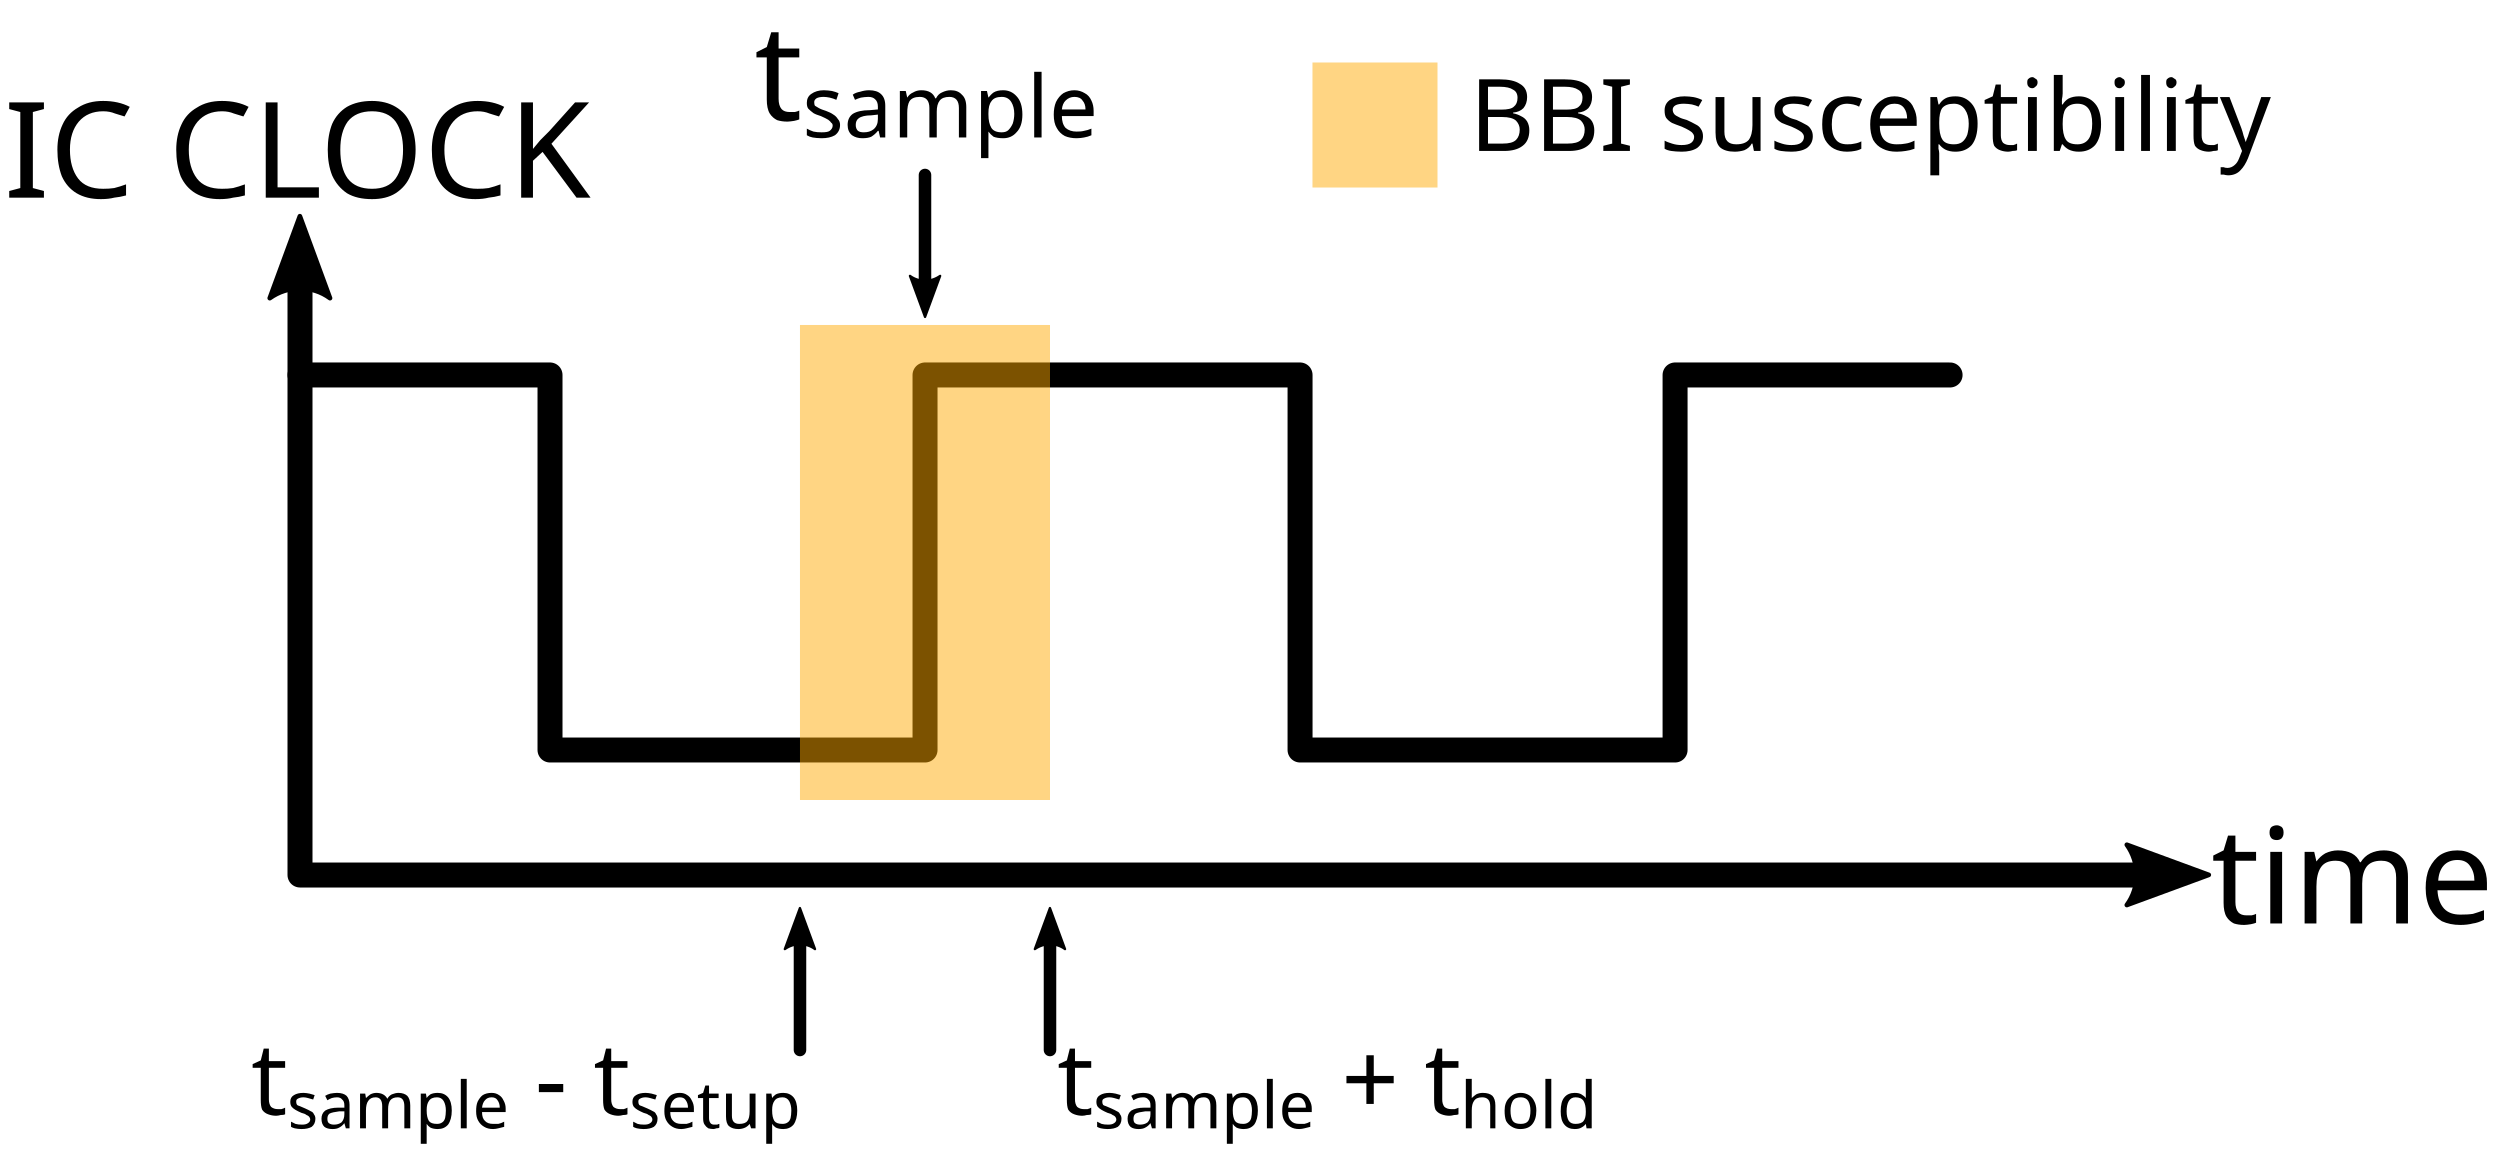
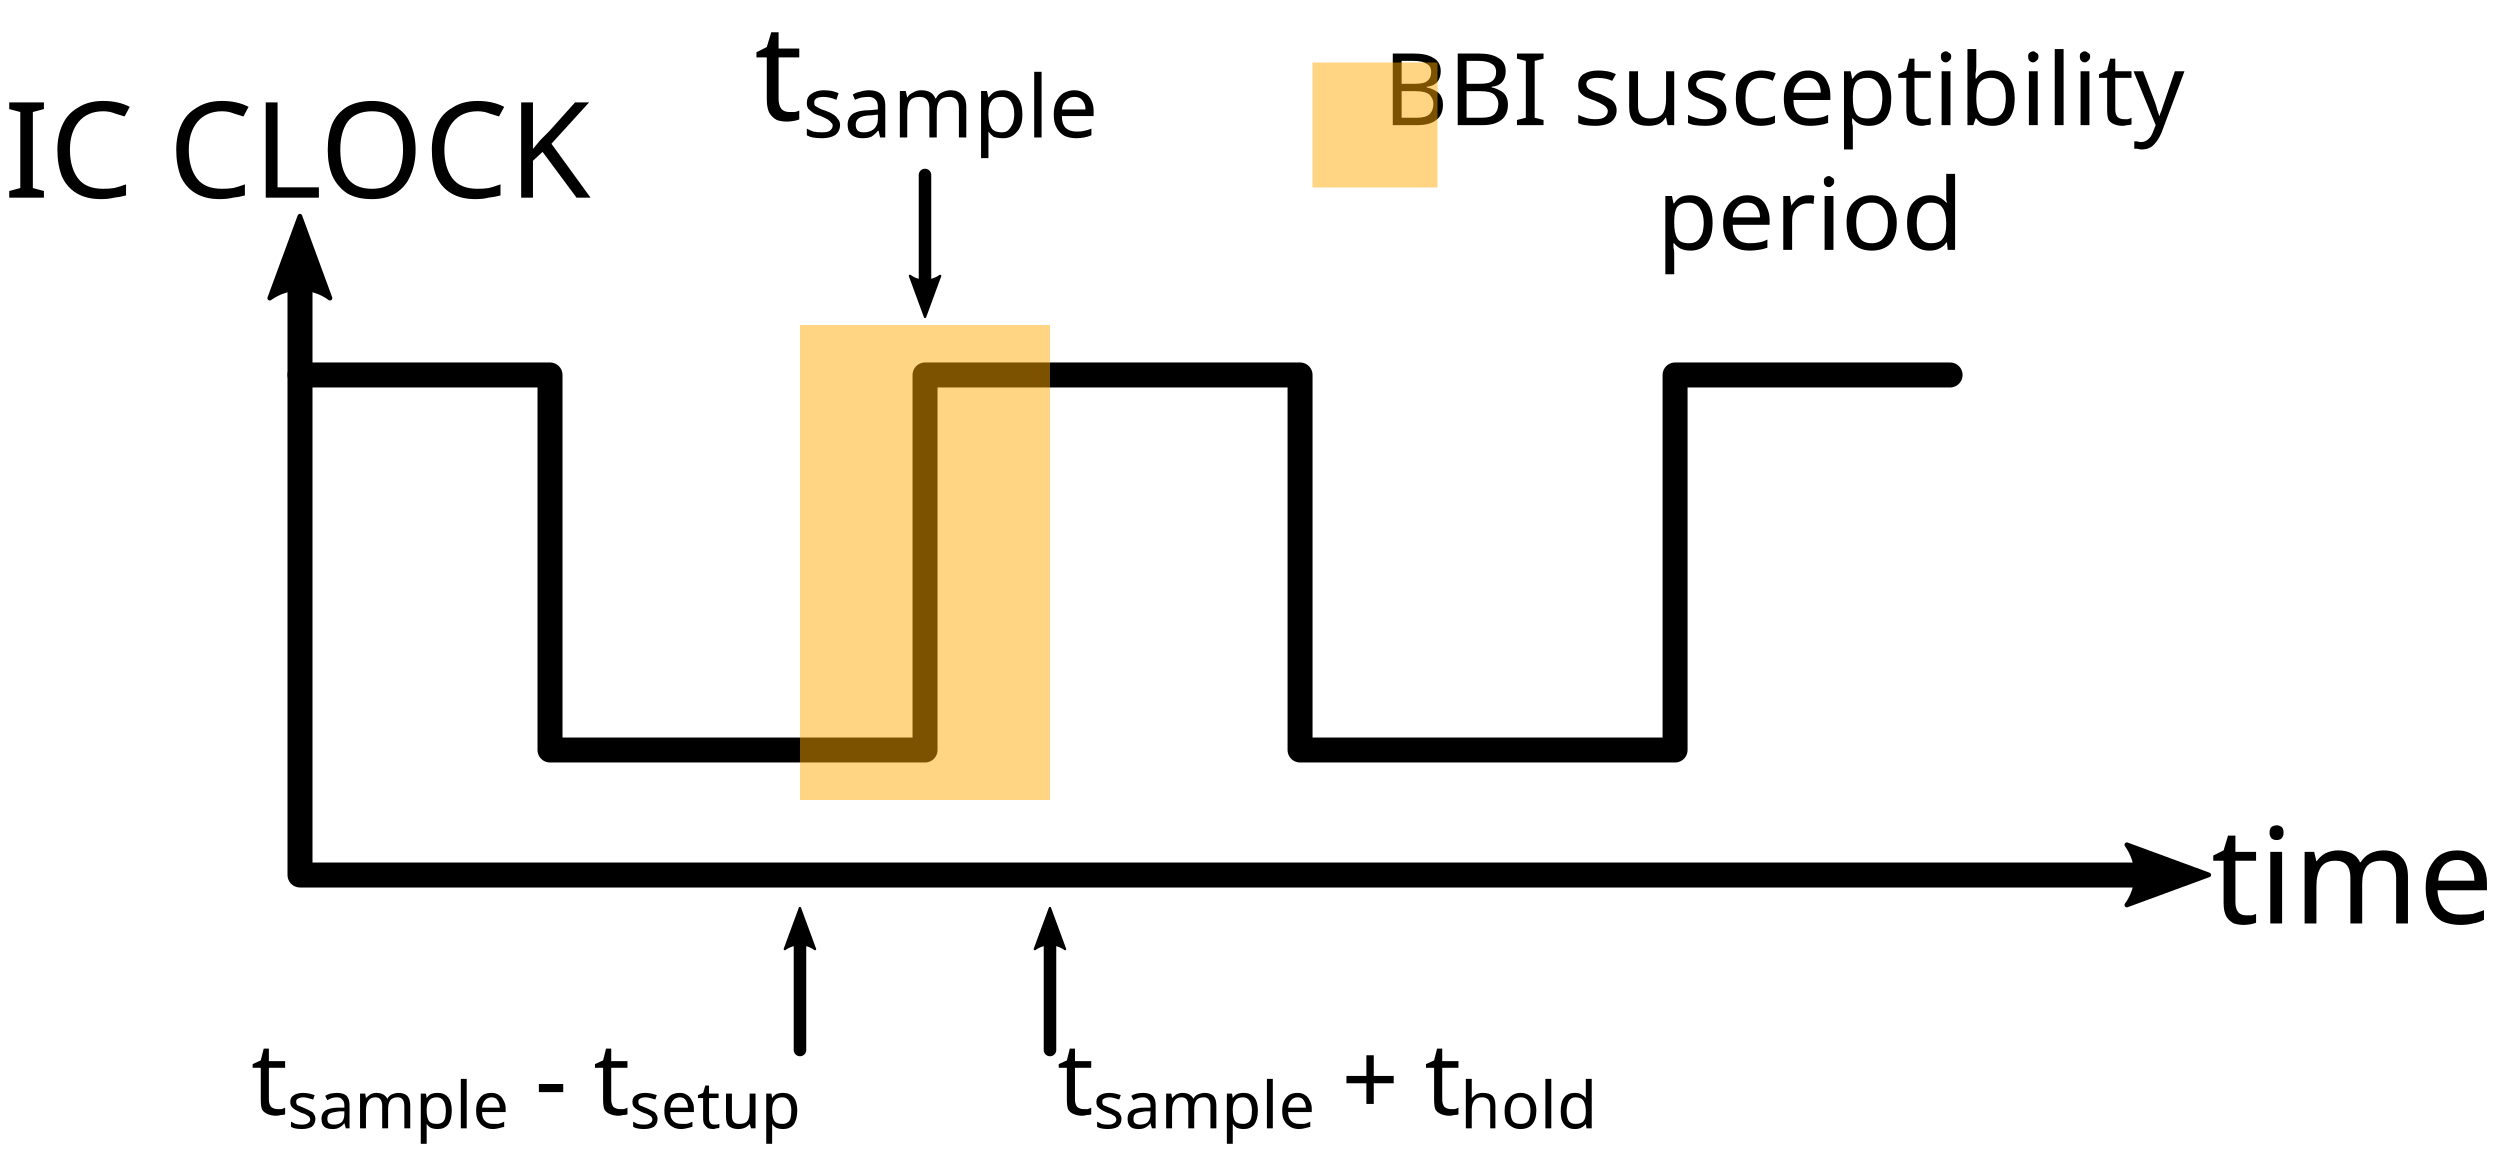
<svg xmlns="http://www.w3.org/2000/svg" width="200" height="94" viewBox="0 0 52.917 24.871" version="1.1" id="svg5">
  <defs id="defs2">
    <marker style="overflow:visible" id="marker8278" refX="0" refY="0" orient="auto">
      <path transform="matrix(0.3,0,0,0.3,-0.69,0)" d="M 8.719,4.034 -2.207,0.016 8.719,-4.002 c -1.745,2.372 -1.735,5.617 -6e-7,8.035 z" style="fill:context-stroke;fill-rule:evenodd;stroke:context-stroke;stroke-width:0.625;stroke-linejoin:round" id="path8276" />
    </marker>
    <marker style="overflow:visible" id="marker8278_Fnone_S-000000" refX="0" refY="0" orient="auto">
      <path transform="matrix(0.3,0,0,0.3,-0.69,0)" d="M 8.719,4.034 -2.207,0.016 8.719,-4.002 c -1.745,2.372 -1.735,5.617 -6e-7,8.035 z" style="fill:#000000;fill-rule:evenodd;stroke:#000000;stroke-width:0.625;stroke-linejoin:round" id="path1504" />
    </marker>
    <marker style="overflow:visible" id="Arrow2Send" refX="0" refY="0" orient="auto">
      <path transform="matrix(-0.3,0,0,-0.3,0.69,0)" d="M 8.719,4.034 -2.207,0.016 8.719,-4.002 c -1.745,2.372 -1.735,5.617 -6e-7,8.035 z" style="fill:context-stroke;fill-rule:evenodd;stroke:context-stroke;stroke-width:0.625;stroke-linejoin:round" id="path3211" />
    </marker>
    <marker style="overflow:visible" id="Arrow2Send_Fnone_S-000000" refX="0" refY="0" orient="auto">
      <path transform="matrix(-0.3,0,0,-0.3,0.69,0)" d="M 8.719,4.034 -2.207,0.016 8.719,-4.002 c -1.745,2.372 -1.735,5.617 -6e-7,8.035 z" style="fill:#000000;fill-rule:evenodd;stroke:#000000;stroke-width:0.625;stroke-linejoin:round" id="path1507" />
    </marker>
    <marker style="overflow:visible" id="Arrow2Sstart" refX="0" refY="0" orient="auto">
      <path transform="matrix(0.3,0,0,0.3,-0.69,0)" d="M 8.719,4.034 -2.207,0.016 8.719,-4.002 c -1.745,2.372 -1.735,5.617 -6e-7,8.035 z" style="fill:context-stroke;fill-rule:evenodd;stroke:context-stroke;stroke-width:0.625;stroke-linejoin:round" id="path3208" />
    </marker>
    <marker style="overflow:visible" id="Arrow2Sstart_Fnone_S-000000" refX="0" refY="0" orient="auto">
      <path transform="matrix(0.3,0,0,0.3,-0.69,0)" d="M 8.719,4.034 -2.207,0.016 8.719,-4.002 c -1.745,2.372 -1.735,5.617 -6e-7,8.035 z" style="fill:#000000;fill-rule:evenodd;stroke:#000000;stroke-width:0.625;stroke-linejoin:round" id="path1510" />
    </marker>
    <marker style="overflow:visible" id="Arrow1Sstart" refX="0" refY="0" orient="auto">
      <path transform="matrix(0.2,0,0,0.2,1.2,0)" style="fill:context-stroke;fill-rule:evenodd;stroke:context-stroke;stroke-width:1pt" d="M 0,0 5,-5 -12.5,0 5,5 Z" id="path3190" />
    </marker>
  </defs>
  <g id="layer1">
    <text xml:space="preserve" style="font-style:normal;font-variant:normal;font-weight:normal;font-stretch:normal;font-size:2.822px;line-height:1.25;font-family:sans-serif;-inkscape-font-specification:'sans-serif, Normal';font-variant-ligatures:normal;font-variant-caps:normal;font-variant-numeric:normal;font-variant-east-asian:normal;fill:#000000;fill-opacity:1;stroke:none;stroke-width:0.265" x="0.086" y="4.184" id="text2354">
      <tspan id="tspan2352" style="font-style:normal;font-variant:normal;font-weight:normal;font-stretch:normal;font-size:2.822px;font-family:sans-serif;-inkscape-font-specification:'sans-serif, Normal';font-variant-ligatures:normal;font-variant-caps:normal;font-variant-numeric:normal;font-variant-east-asian:normal;stroke-width:0.265" x="0.086" y="4.184">IC CLOCK</tspan>
    </text>
    <text xml:space="preserve" style="font-style:normal;font-variant:normal;font-weight:normal;font-stretch:normal;font-size:2.822px;line-height:1.25;font-family:sans-serif;-inkscape-font-specification:'sans-serif, Normal';font-variant-ligatures:normal;font-variant-caps:normal;font-variant-numeric:normal;font-variant-east-asian:normal;fill:#000000;fill-opacity:1;stroke:none;stroke-width:0.265" x="15.964" y="2.544" id="text2354-8">
      <tspan id="tspan2352-8" style="font-style:normal;font-variant:normal;font-weight:normal;font-stretch:normal;font-size:2.822px;font-family:sans-serif;-inkscape-font-specification:'sans-serif, Normal';font-variant-ligatures:normal;font-variant-caps:normal;font-variant-numeric:normal;font-variant-east-asian:normal;stroke-width:0.265" x="15.964" y="2.544">t<tspan style="font-size:65%;baseline-shift:sub" id="tspan9249">sample</tspan>
      </tspan>
    </text>
    <text xml:space="preserve" style="font-style:normal;font-variant:normal;font-weight:normal;font-stretch:normal;font-size:2.117px;line-height:1.25;font-family:sans-serif;-inkscape-font-specification:'sans-serif, Normal';font-variant-ligatures:normal;font-variant-caps:normal;font-variant-numeric:normal;font-variant-east-asian:normal;fill:#000000;fill-opacity:1;stroke:none;stroke-width:0.265" x="5.317" y="23.604" id="text2354-8-4">
      <tspan style="font-style:normal;font-variant:normal;font-weight:normal;font-stretch:normal;font-size:2.117px;font-family:sans-serif;-inkscape-font-specification:'sans-serif, Normal';font-variant-ligatures:normal;font-variant-caps:normal;font-variant-numeric:normal;font-variant-east-asian:normal;stroke-width:0.265" x="5.317" y="23.604" id="tspan10239">t<tspan style="font-size:65%;baseline-shift:sub" id="tspan18328">sample</tspan> - t<tspan style="font-size:65%;baseline-shift:sub" id="tspan20688">setup</tspan>
      </tspan>
    </text>
    <text xml:space="preserve" style="font-style:normal;font-variant:normal;font-weight:normal;font-stretch:normal;font-size:2.117px;line-height:1.25;font-family:sans-serif;-inkscape-font-specification:'sans-serif, Normal';font-variant-ligatures:normal;font-variant-caps:normal;font-variant-numeric:normal;font-variant-east-asian:normal;fill:#000000;fill-opacity:1;stroke:none;stroke-width:0.265" x="22.379" y="23.604" id="text2354-8-4-8">
      <tspan style="font-style:normal;font-variant:normal;font-weight:normal;font-stretch:normal;font-size:2.117px;font-family:sans-serif;-inkscape-font-specification:'sans-serif, Normal';font-variant-ligatures:normal;font-variant-caps:normal;font-variant-numeric:normal;font-variant-east-asian:normal;stroke-width:0.265" x="22.379" y="23.604" id="tspan10239-2">t<tspan style="font-size:65%;baseline-shift:sub" id="tspan18328-8">sample</tspan> + t<tspan style="font-size:65%;baseline-shift:sub" id="tspan23649">hold</tspan>
      </tspan>
    </text>
    <text xml:space="preserve" style="font-style:normal;font-variant:normal;font-weight:normal;font-stretch:normal;font-size:2.822px;line-height:1.25;font-family:sans-serif;-inkscape-font-specification:'sans-serif, Normal';font-variant-ligatures:normal;font-variant-caps:normal;font-variant-numeric:normal;font-variant-east-asian:normal;fill:#000000;fill-opacity:1;stroke:none;stroke-width:0.265" x="46.802" y="19.547" id="text2354-4">
      <tspan id="tspan2352-9" style="font-style:normal;font-variant:normal;font-weight:normal;font-stretch:normal;font-size:2.822px;font-family:sans-serif;-inkscape-font-specification:'sans-serif, Normal';font-variant-ligatures:normal;font-variant-caps:normal;font-variant-numeric:normal;font-variant-east-asian:normal;stroke-width:0.265" x="46.802" y="19.547">time</tspan>
    </text>
-     <text xml:space="preserve" style="font-style:normal;font-variant:normal;font-weight:normal;font-stretch:normal;font-size:2.117px;line-height:1.25;font-family:sans-serif;-inkscape-font-specification:'sans-serif, Normal';font-variant-ligatures:normal;font-variant-caps:normal;font-variant-numeric:normal;font-variant-east-asian:normal;fill:#000000;fill-opacity:1;stroke:none;stroke-width:0.265" x="31.104" y="3.196" id="text2354-4-9">
-       <tspan id="tspan2352-9-8" style="font-style:normal;font-variant:normal;font-weight:normal;font-stretch:normal;font-size:2.117px;font-family:sans-serif;-inkscape-font-specification:'sans-serif, Normal';font-variant-ligatures:normal;font-variant-caps:normal;font-variant-numeric:normal;font-variant-east-asian:normal;stroke-width:0.265" x="31.104" y="3.196">BBI susceptibility</tspan>
+     <text xml:space="preserve" style="font-style:normal;font-variant:normal;font-weight:normal;font-stretch:normal;font-size:2.117px;line-height:1.25;font-family:sans-serif;-inkscape-font-specification:'sans-serif, Normal';font-variant-ligatures:normal;font-variant-caps:normal;font-variant-numeric:normal;font-variant-east-asian:normal;fill:#000000;fill-opacity:1;stroke:none;stroke-width:0.265" x="39.688" y="2.646" id="text2354-4-9">
+       <tspan id="tspan2352-9-8" style="font-style:normal;font-variant:normal;font-weight:normal;font-stretch:normal;font-size:2.117px;font-family:sans-serif;-inkscape-font-specification:'sans-serif, Normal';font-variant-ligatures:normal;font-variant-caps:normal;font-variant-numeric:normal;font-variant-east-asian:normal;text-align:center;text-anchor:middle;stroke-width:0.265" x="39.688" y="2.646">BBI susceptibility</tspan>
+       <tspan style="font-style:normal;font-variant:normal;font-weight:normal;font-stretch:normal;font-size:2.117px;font-family:sans-serif;-inkscape-font-specification:'sans-serif, Normal';font-variant-ligatures:normal;font-variant-caps:normal;font-variant-numeric:normal;font-variant-east-asian:normal;text-align:center;text-anchor:middle;stroke-width:0.265" x="39.688" y="5.292" id="tspan1956">period</tspan>
    </text>
    <path style="fill:none;stroke:#000000;stroke-width:0.529;stroke-linecap:round;stroke-linejoin:round;stroke-miterlimit:4;stroke-dasharray:none;stroke-opacity:1;marker-start:url(#Arrow2Sstart_Fnone_S-000000);marker-end:url(#Arrow2Send_Fnone_S-000000)" d="M 6.35,5.292 V 18.521 H 46.037" id="path3060" />
    <path style="fill:none;stroke:#000000;stroke-width:0.529;stroke-linecap:round;stroke-linejoin:round;stroke-miterlimit:4;stroke-dasharray:none;stroke-opacity:1" d="M 6.35,7.937 H 11.642 V 15.875 h 7.938 V 7.937 h 7.938 V 15.875 h 7.938 V 7.937 h 5.821" id="path6588" />
    <rect style="opacity:0.97;fill:#fea900;fill-opacity:0.5;stroke:none;stroke-width:0.529;stroke-linecap:butt;stroke-linejoin:bevel;stroke-miterlimit:4;stroke-dasharray:none" id="rect7443" width="5.292" height="10.054" x="16.933" y="6.879" />
    <rect style="opacity:0.97;fill:#fea900;fill-opacity:0.5;stroke:none;stroke-width:0.529;stroke-linecap:butt;stroke-linejoin:bevel;stroke-miterlimit:4;stroke-dasharray:none" id="rect7443-0" width="2.646" height="2.646" x="27.781" y="1.323" />
    <path style="fill:none;stroke:#000000;stroke-width:0.265;stroke-linecap:round;stroke-linejoin:round;stroke-miterlimit:4;stroke-dasharray:none;stroke-opacity:1;marker-start:url(#marker8278_Fnone_S-000000)" d="m 16.933,19.579 v 2.646" id="path8158" />
    <path style="fill:none;stroke:#000000;stroke-width:0.265;stroke-linecap:round;stroke-linejoin:round;stroke-miterlimit:4;stroke-dasharray:none;stroke-opacity:1;marker-start:url(#marker8278_Fnone_S-000000)" d="m 22.225,19.579 v 2.646" id="path8286" />
    <path style="fill:none;stroke:#000000;stroke-width:0.265;stroke-linecap:round;stroke-linejoin:round;stroke-miterlimit:4;stroke-dasharray:none;stroke-opacity:1;marker-start:url(#marker8278_Fnone_S-000000)" d="M 19.579,6.35 V 3.704" id="path8418" />
  </g>
</svg>
